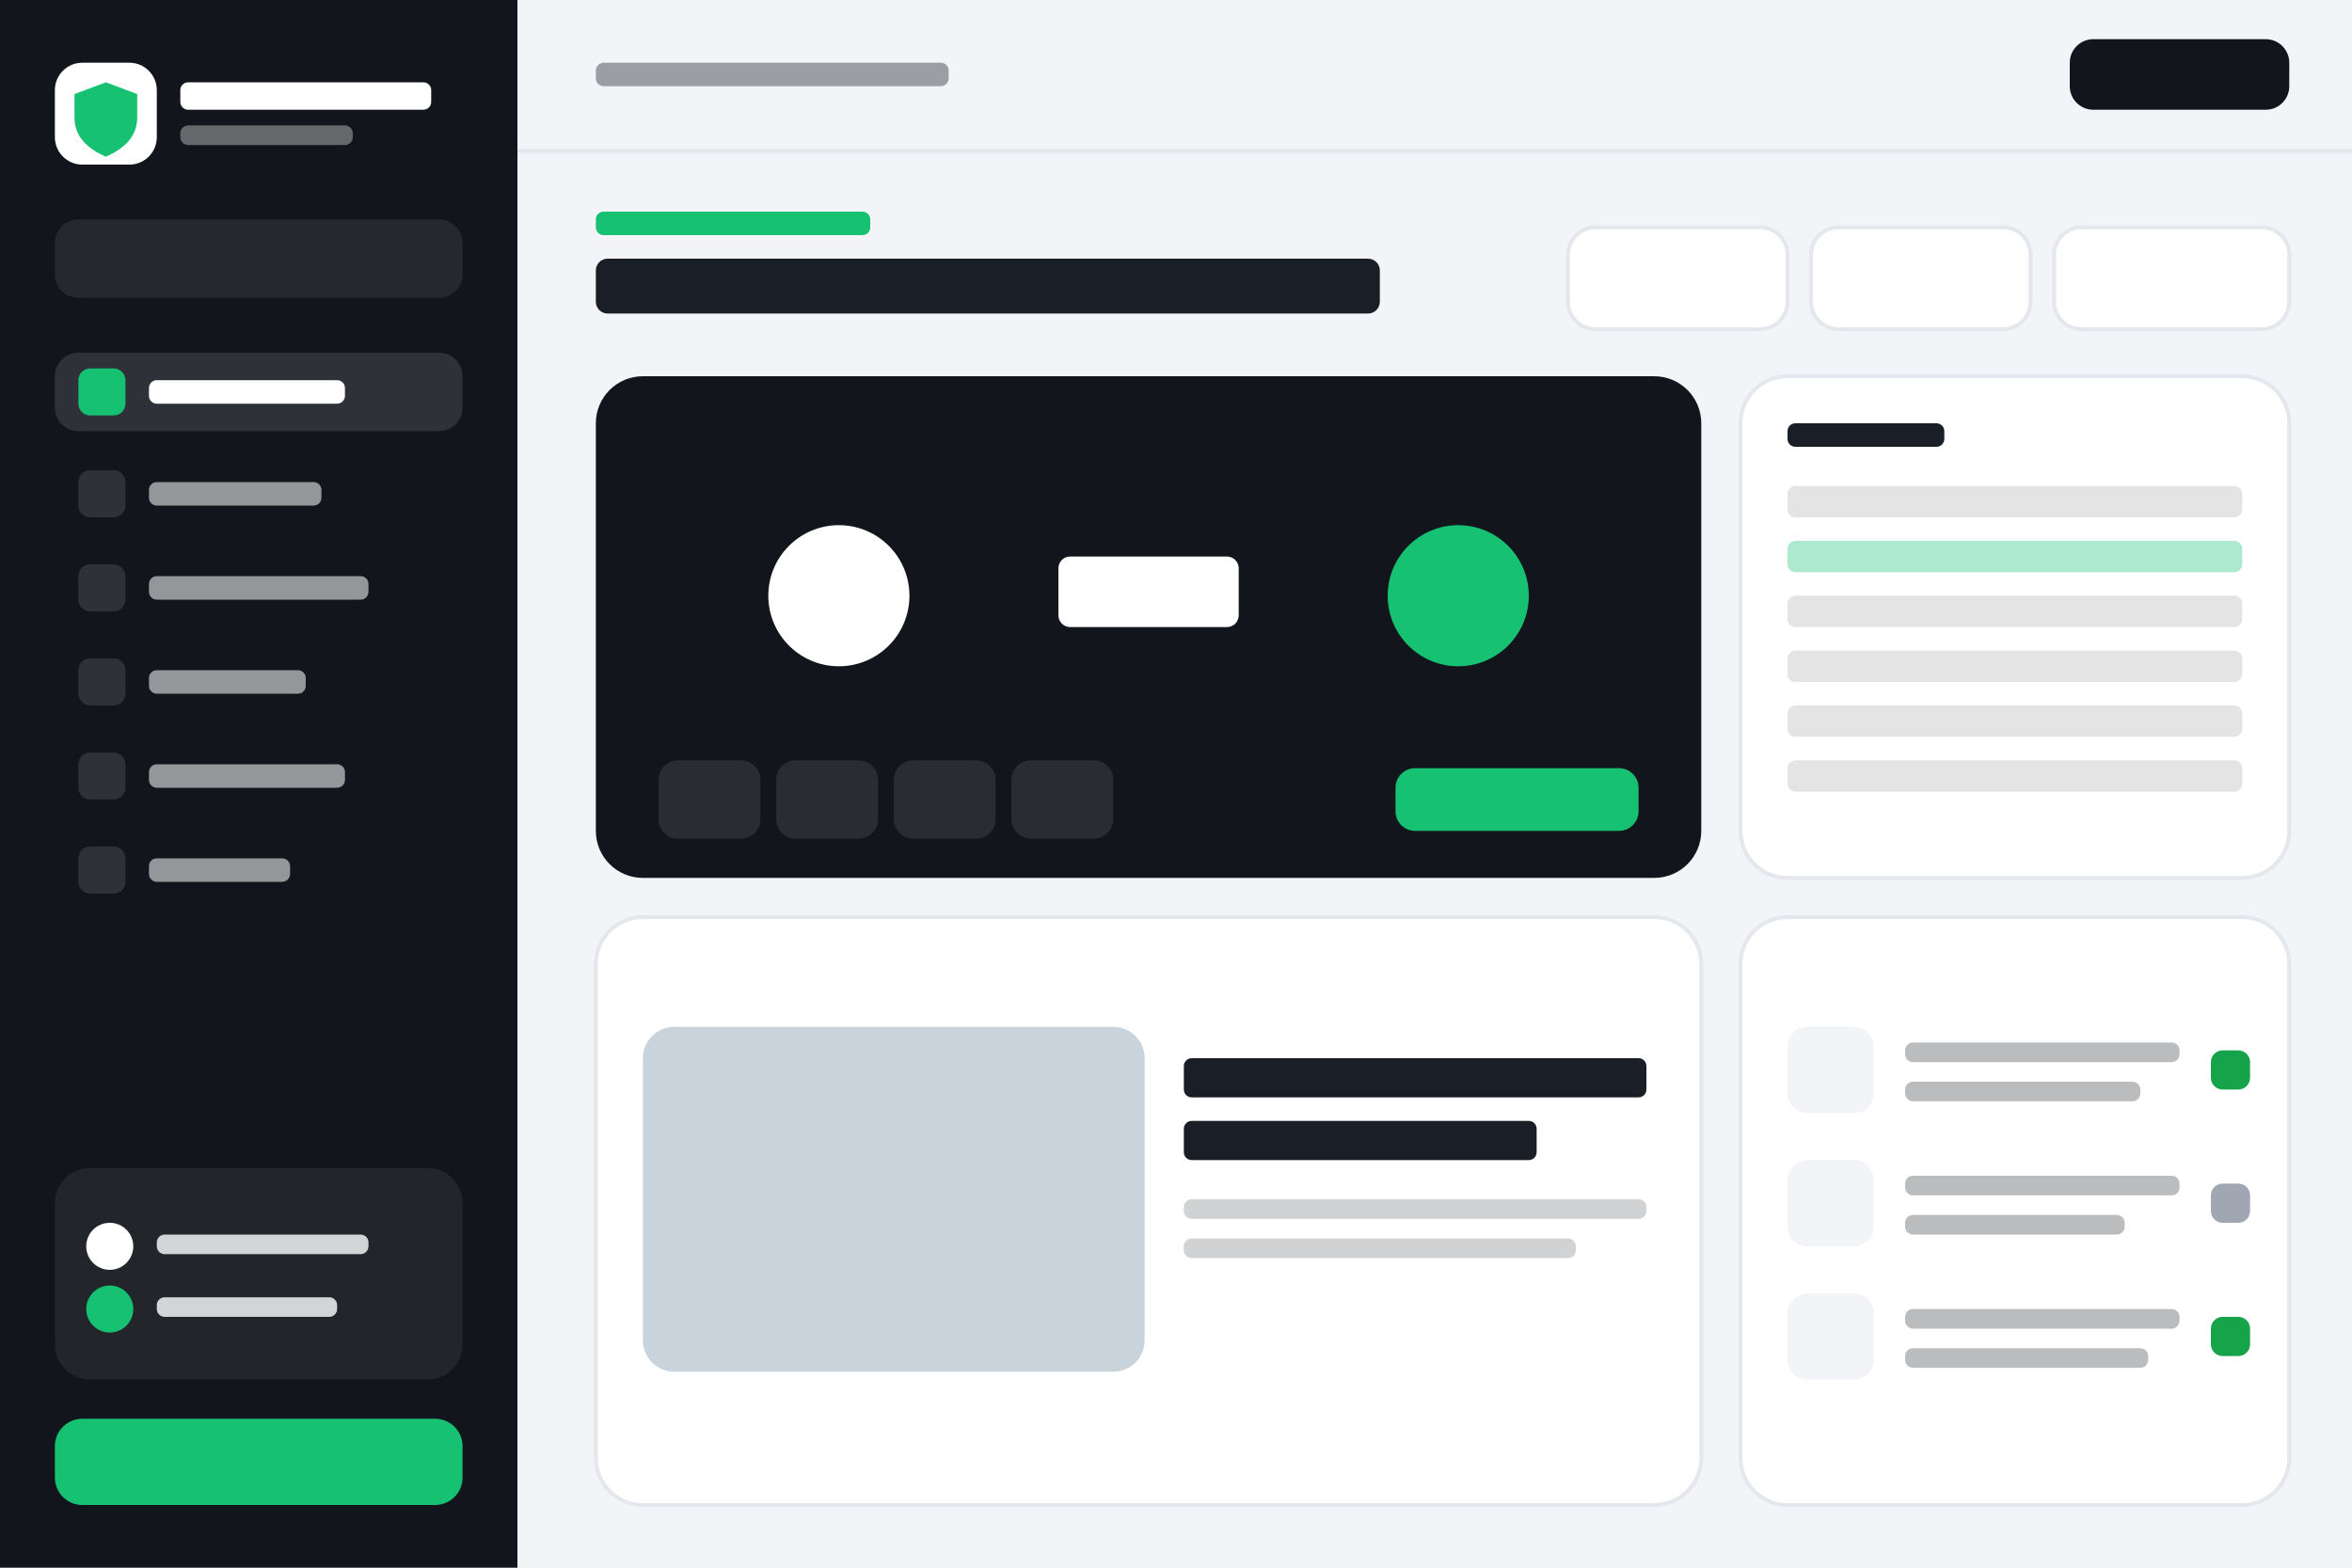
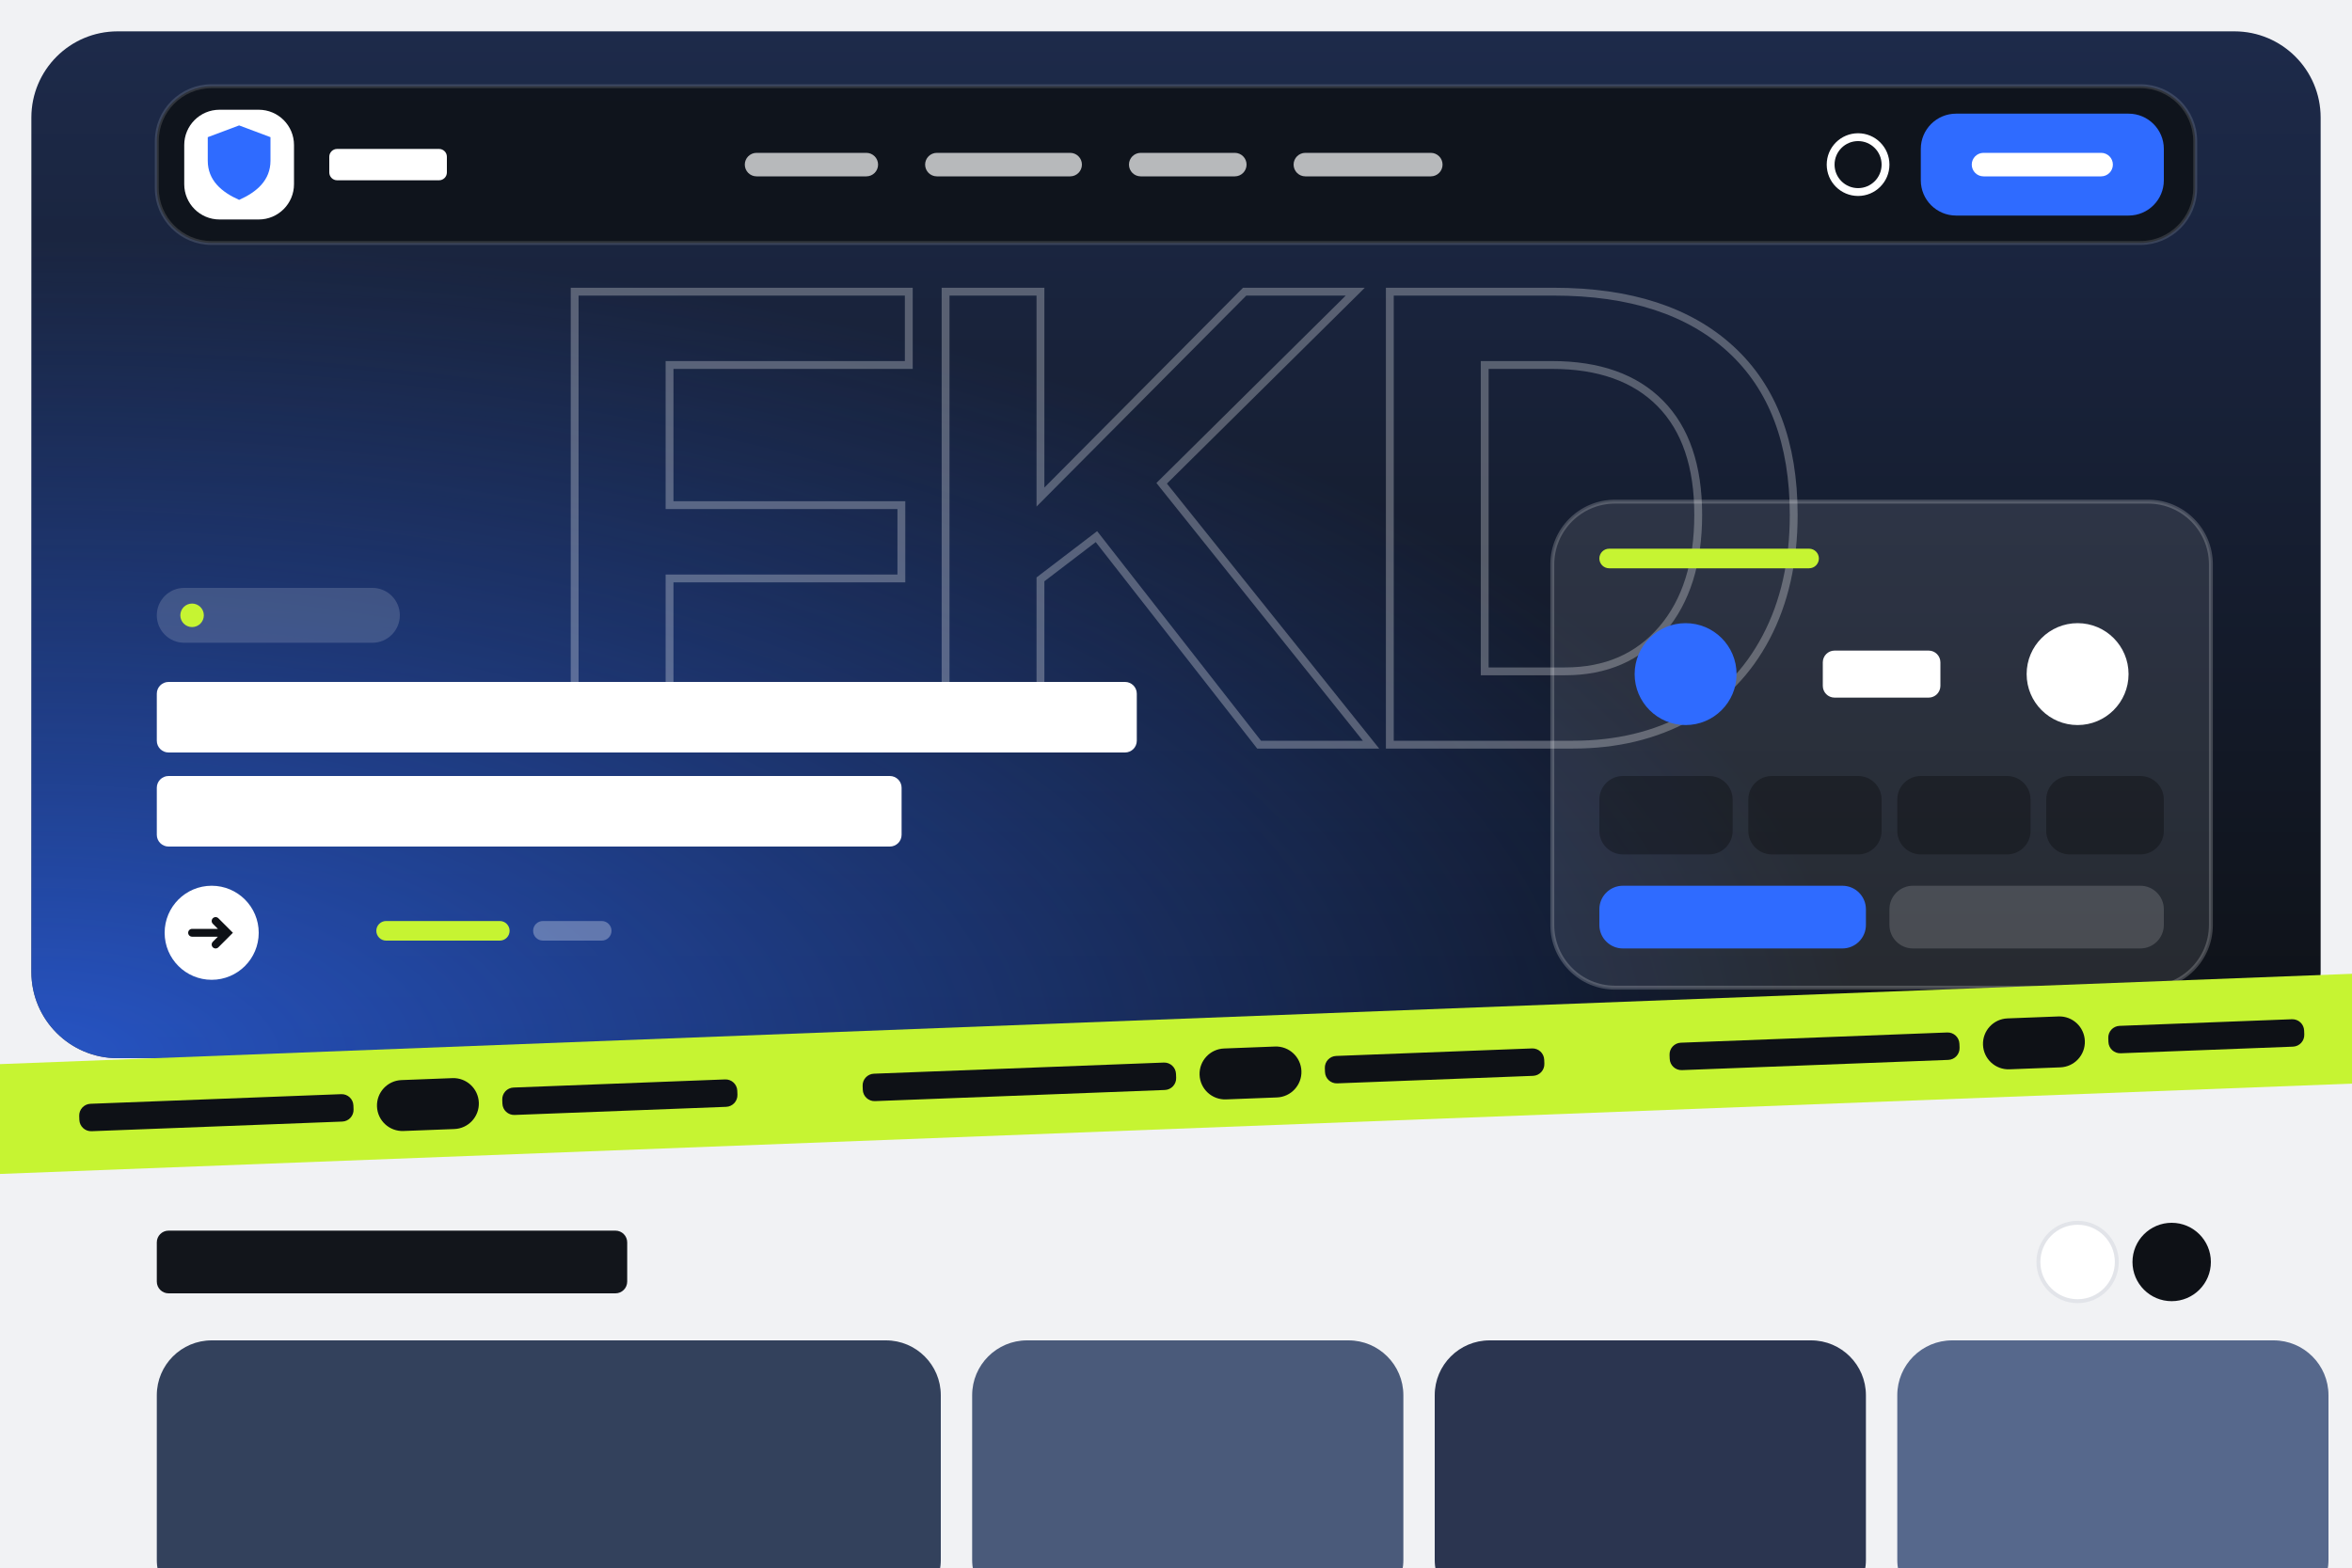
<svg xmlns="http://www.w3.org/2000/svg" width="600" height="400" viewBox="0 0 600 400">
-   <rect width="600" height="400" fill="#f2f4f7" />
-   <rect width="132" height="400" fill="#12161c" />
-   <rect x="14" y="16" width="26" height="26" rx="7" fill="#ffffff" />
-   <path d="M27 21 l8 3 v6 c0 5 -3.5 8 -8 10 c-4.5 -2 -8 -5 -8 -10 v-6 z" fill="#16c172" />
-   <rect x="46" y="21" width="64" height="7" rx="2" fill="#ffffff" />
-   <rect x="46" y="32" width="44" height="5" rx="2" fill="#ffffff" fill-opacity="0.35" />
-   <rect x="14" y="56" width="104" height="20" rx="6" fill="#ffffff" fill-opacity="0.08" />
-   <g fill="#ffffff" fill-opacity="0.08">
-     <rect x="14" y="90" width="104" height="20" rx="6" fill="#ffffff" fill-opacity="0.12" />
+   <defs>
+     <linearGradient id="t" x1="0" y1="0" x2="0" y2="1">
+       <stop offset="0" stop-color="#1d2a4a" />
+       <stop offset="1" stop-color="#0e1116" />
+     </linearGradient>
+     <radialGradient id="g" cx="0" cy="1" r="0.8">
+       <stop offset="0" stop-color="#2f6bff" stop-opacity="0.75" />
+       <stop offset="1" stop-color="#2f6bff" stop-opacity="0" />
+     </radialGradient>
+     <clipPath id="r">
+       <rect x="8" y="8" width="584" height="262" rx="22" />
+     </clipPath>
+   </defs>
+   <rect width="600" height="400" fill="#f1f2f4" />
+   <g clip-path="url(#r)">
+     <rect x="8" y="8" width="584" height="262" fill="url(#t)" />
+     <rect x="8" y="8" width="584" height="262" fill="url(#g)" />
+     <text x="300" y="190" text-anchor="middle" font-family="Arial Black, Arial, sans-serif" font-weight="900" font-size="168" letter-spacing="-8" fill="none" stroke="#ffffff" stroke-opacity="0.28" stroke-width="2">FKD</text>
  </g>
-   <rect x="20" y="94" width="12" height="12" rx="3" fill="#16c172" />
-   <rect x="38" y="97" width="50" height="6" rx="2" fill="#ffffff" />
-   <g fill="#ffffff" fill-opacity="0.12">
-     <rect x="20" y="120" width="12" height="12" rx="3" />
-     <rect x="20" y="144" width="12" height="12" rx="3" />
-     <rect x="20" y="168" width="12" height="12" rx="3" />
-     <rect x="20" y="192" width="12" height="12" rx="3" />
-     <rect x="20" y="216" width="12" height="12" rx="3" />
+   <rect x="40" y="22" width="520" height="40" rx="14" fill="#0e1116" fill-opacity="0.85" stroke="#ffffff" stroke-opacity="0.14" />
+   <rect x="47" y="28" width="28" height="28" rx="9" fill="#ffffff" />
+   <path d="M61 32 l8 3 v6 c0 5 -3.5 8 -8 10 c-4.5 -2 -8 -5 -8 -10 v-6 z" fill="#2f6bff" />
+   <rect x="84" y="38" width="30" height="8" rx="2" fill="#ffffff" />
+   <rect x="190" y="39" width="34" height="6" rx="3" fill="#ffffff" fill-opacity="0.7" />
+   <rect x="236" y="39" width="40" height="6" rx="3" fill="#ffffff" fill-opacity="0.7" />
+   <rect x="288" y="39" width="30" height="6" rx="3" fill="#ffffff" fill-opacity="0.7" />
+   <rect x="330" y="39" width="38" height="6" rx="3" fill="#ffffff" fill-opacity="0.7" />
+   <circle cx="474" cy="42" r="7" fill="none" stroke="#ffffff" stroke-width="2" />
+   <rect x="490" y="29" width="62" height="26" rx="9" fill="#2f6bff" />
+   <rect x="503" y="39" width="36" height="6" rx="3" fill="#ffffff" />
+   <rect x="40" y="150" width="62" height="14" rx="7" fill="#ffffff" fill-opacity="0.16" />
+   <circle cx="49" cy="157" r="3" fill="#c6f432" />
+   <rect x="40" y="174" width="250" height="18" rx="3" fill="#ffffff" />
+   <rect x="40" y="198" width="190" height="18" rx="3" fill="#ffffff" />
+   <circle cx="54" cy="238" r="12" fill="#ffffff" />
+   <path d="M49 238 h9 m-3 -3 l3 3 l-3 3" stroke="#0e1116" stroke-width="2" fill="none" stroke-linecap="round" />
+   <rect x="96" y="235" width="34" height="5" rx="2.5" fill="#c6f432" />
+   <rect x="136" y="235" width="20" height="5" rx="2.5" fill="#ffffff" fill-opacity="0.3" />
+   <rect x="396" y="128" width="168" height="124" rx="16" fill="#ffffff" fill-opacity="0.1" stroke="#ffffff" stroke-opacity="0.2" />
+   <rect x="408" y="140" width="56" height="5" rx="2.5" fill="#c6f432" />
+   <circle cx="430" cy="172" r="13" fill="#2f6bff" />
+   <circle cx="530" cy="172" r="13" fill="#ffffff" />
+   <rect x="465" y="166" width="30" height="12" rx="3" fill="#ffffff" />
+   <rect x="408" y="198" width="34" height="20" rx="6" fill="#000000" fill-opacity="0.3" />
+   <rect x="446" y="198" width="34" height="20" rx="6" fill="#000000" fill-opacity="0.3" />
+   <rect x="484" y="198" width="34" height="20" rx="6" fill="#000000" fill-opacity="0.3" />
+   <rect x="522" y="198" width="30" height="20" rx="6" fill="#000000" fill-opacity="0.3" />
+   <rect x="408" y="226" width="68" height="16" rx="6" fill="#2f6bff" />
+   <rect x="482" y="226" width="70" height="16" rx="6" fill="#ffffff" fill-opacity="0.16" />
+   <g transform="rotate(-2.2 300 274)">
+     <rect x="-20" y="260" width="640" height="28" fill="#c6f432" />
+     <rect x="20" y="271" width="70" height="7" rx="3" fill="#0e1116" />
+     <rect x="96" y="268" width="26" height="13" rx="6.5" fill="#0e1116" />
+     <rect x="128" y="271" width="60" height="7" rx="3" fill="#0e1116" />
+     <rect x="220" y="271" width="80" height="7" rx="3" fill="#0e1116" />
+     <rect x="306" y="268" width="26" height="13" rx="6.5" fill="#0e1116" />
+     <rect x="338" y="271" width="56" height="7" rx="3" fill="#0e1116" />
+     <rect x="426" y="271" width="74" height="7" rx="3" fill="#0e1116" />
+     <rect x="506" y="268" width="26" height="13" rx="6.5" fill="#0e1116" />
+     <rect x="538" y="271" width="50" height="7" rx="3" fill="#0e1116" />
  </g>
-   <g fill="#ffffff" fill-opacity="0.55">
-     <rect x="38" y="123" width="44" height="6" rx="2" />
-     <rect x="38" y="147" width="56" height="6" rx="2" />
-     <rect x="38" y="171" width="40" height="6" rx="2" />
-     <rect x="38" y="195" width="50" height="6" rx="2" />
-     <rect x="38" y="219" width="36" height="6" rx="2" />
-   </g>
-   <rect x="14" y="298" width="104" height="54" rx="9" fill="#ffffff" fill-opacity="0.07" />
-   <circle cx="28" cy="318" r="6" fill="#ffffff" />
-   <circle cx="28" cy="334" r="6" fill="#16c172" />
-   <rect x="40" y="315" width="54" height="5" rx="2" fill="#ffffff" fill-opacity="0.8" />
-   <rect x="40" y="331" width="46" height="5" rx="2" fill="#ffffff" fill-opacity="0.8" />
-   <rect x="14" y="362" width="104" height="22" rx="7" fill="#16c172" />
-   <rect x="152" y="16" width="90" height="6" rx="2" fill="#1a1f27" fill-opacity="0.4" />
-   <rect x="528" y="10" width="56" height="18" rx="6" fill="#12161c" />
-   <rect x="132" y="38" width="468" height="1" fill="#e4e7ec" />
-   <rect x="152" y="54" width="70" height="6" rx="2" fill="#16c172" />
-   <rect x="152" y="66" width="200" height="14" rx="3" fill="#1a1f27" />
-   <g fill="#ffffff" stroke="#e4e7ec">
-     <rect x="400" y="58" width="56" height="26" rx="7" />
-     <rect x="462" y="58" width="56" height="26" rx="7" />
-     <rect x="524" y="58" width="60" height="26" rx="7" />
-   </g>
-   <rect x="152" y="96" width="282" height="128" rx="12" fill="#12161c" />
-   <circle cx="214" cy="152" r="18" fill="#ffffff" />
-   <circle cx="372" cy="152" r="18" fill="#16c172" />
-   <rect x="270" y="142" width="46" height="18" rx="3" fill="#ffffff" />
-   <g fill="#ffffff" fill-opacity="0.1">
-     <rect x="168" y="194" width="26" height="20" rx="5" />
-     <rect x="198" y="194" width="26" height="20" rx="5" />
-     <rect x="228" y="194" width="26" height="20" rx="5" />
-     <rect x="258" y="194" width="26" height="20" rx="5" />
-   </g>
-   <rect x="356" y="196" width="62" height="16" rx="5" fill="#16c172" />
-   <rect x="444" y="96" width="140" height="128" rx="12" fill="#ffffff" stroke="#e4e7ec" />
-   <g fill="#1a1f27" fill-opacity="0.12">
-     <rect x="456" y="124" width="116" height="8" rx="2" />
-     <rect x="456" y="152" width="116" height="8" rx="2" />
-     <rect x="456" y="166" width="116" height="8" rx="2" />
-     <rect x="456" y="180" width="116" height="8" rx="2" />
-     <rect x="456" y="194" width="116" height="8" rx="2" />
-   </g>
-   <rect x="456" y="138" width="116" height="8" rx="2" fill="#16c172" fill-opacity="0.35" />
-   <rect x="456" y="108" width="40" height="6" rx="2" fill="#1a1f27" />
-   <rect x="152" y="234" width="282" height="150" rx="12" fill="#ffffff" stroke="#e4e7ec" />
-   <rect x="164" y="262" width="128" height="88" rx="8" fill="#c9d3dc" />
-   <rect x="302" y="270" width="118" height="10" rx="2" fill="#1a1f27" />
-   <rect x="302" y="286" width="90" height="10" rx="2" fill="#1a1f27" />
-   <g fill="#1a1f27" fill-opacity="0.2">
-     <rect x="302" y="306" width="118" height="5" rx="2" />
-     <rect x="302" y="316" width="100" height="5" rx="2" />
-   </g>
-   <rect x="444" y="234" width="140" height="150" rx="12" fill="#ffffff" stroke="#e4e7ec" />
-   <g fill="#f2f4f7">
-     <rect x="456" y="262" width="22" height="22" rx="5" />
-     <rect x="456" y="296" width="22" height="22" rx="5" />
-     <rect x="456" y="330" width="22" height="22" rx="5" />
-   </g>
-   <g fill="#1a1f27" fill-opacity="0.3">
-     <rect x="486" y="266" width="70" height="5" rx="2" />
-     <rect x="486" y="276" width="60" height="5" rx="2" />
-     <rect x="486" y="300" width="70" height="5" rx="2" />
-     <rect x="486" y="310" width="56" height="5" rx="2" />
-     <rect x="486" y="334" width="70" height="5" rx="2" />
-     <rect x="486" y="344" width="62" height="5" rx="2" />
-   </g>
-   <rect x="564" y="268" width="10" height="10" rx="3" fill="#16a34a" />
-   <rect x="564" y="302" width="10" height="10" rx="3" fill="#a0a7b3" />
-   <rect x="564" y="336" width="10" height="10" rx="3" fill="#16a34a" />
+   <rect x="40" y="314" width="120" height="16" rx="3" fill="#12151b" />
+   <circle cx="530" cy="322" r="10" fill="#ffffff" stroke="#e2e4e9" />
+   <circle cx="554" cy="322" r="10" fill="#0e1116" />
+   <rect x="40" y="342" width="200" height="70" rx="14" fill="#33415c" />
+   <rect x="248" y="342" width="110" height="70" rx="14" fill="#4a5a7a" />
+   <rect x="366" y="342" width="110" height="70" rx="14" fill="#2b3550" />
+   <rect x="484" y="342" width="110" height="70" rx="14" fill="#56688c" />
</svg>
